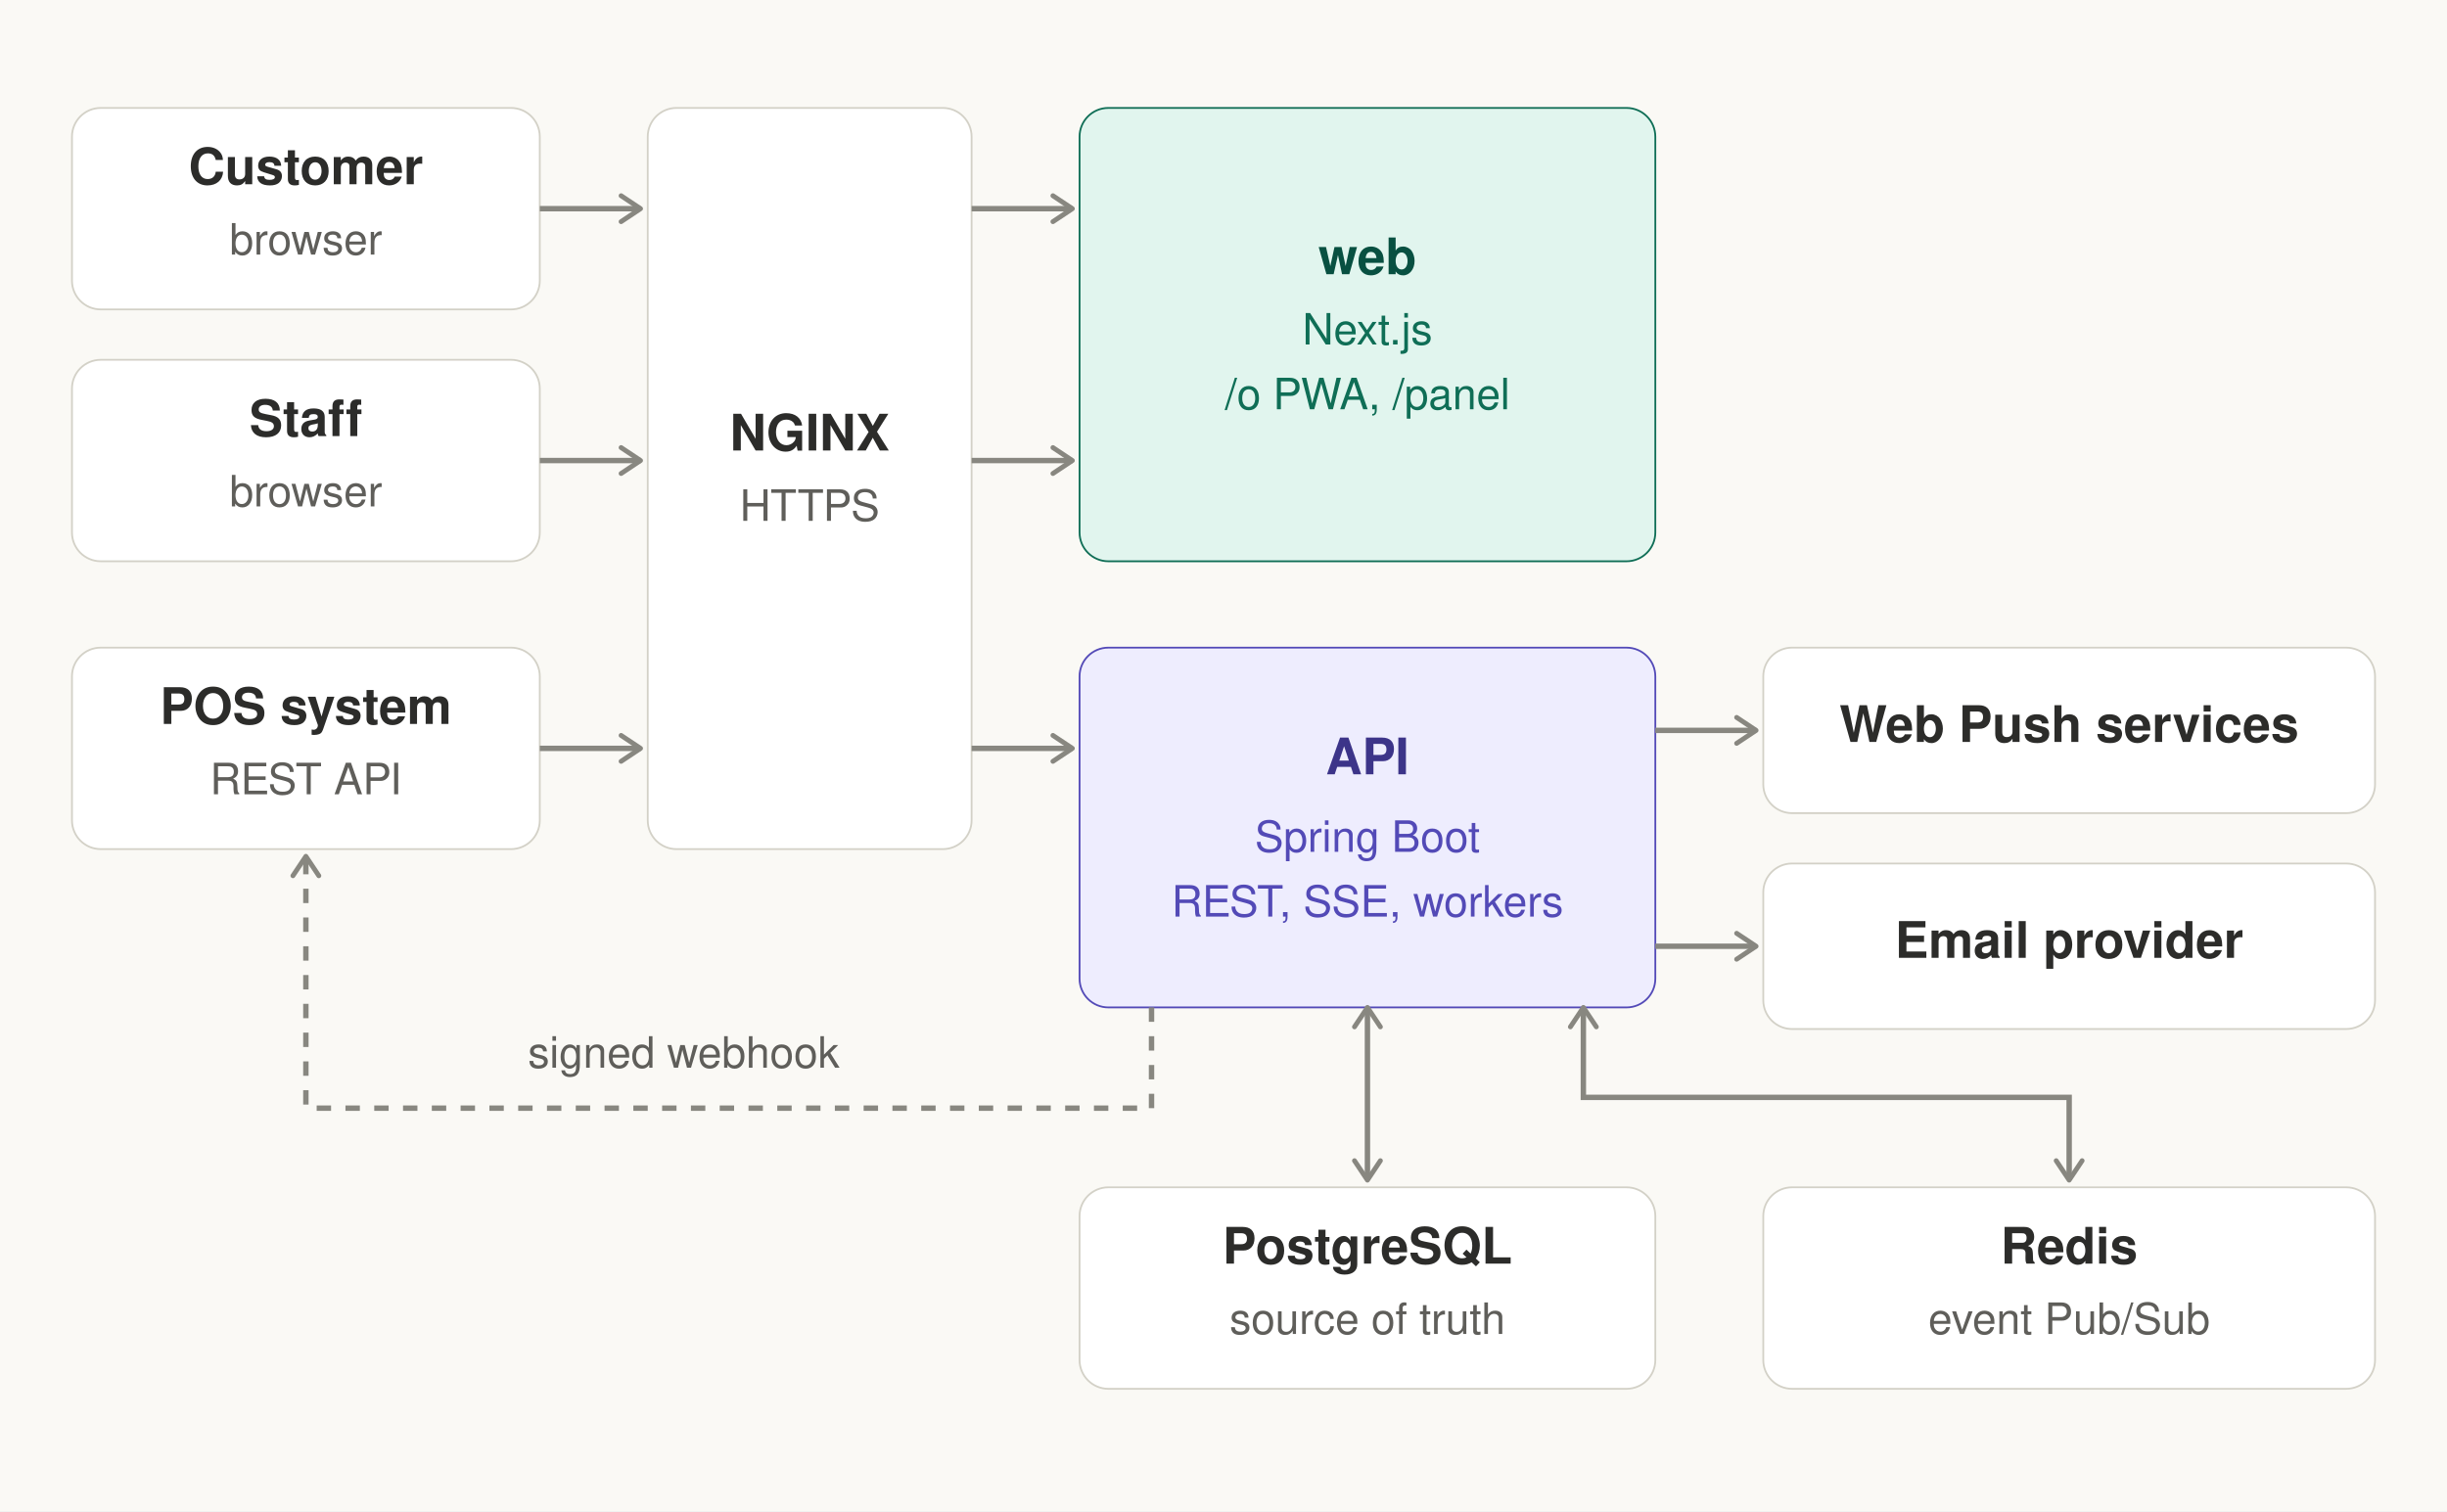
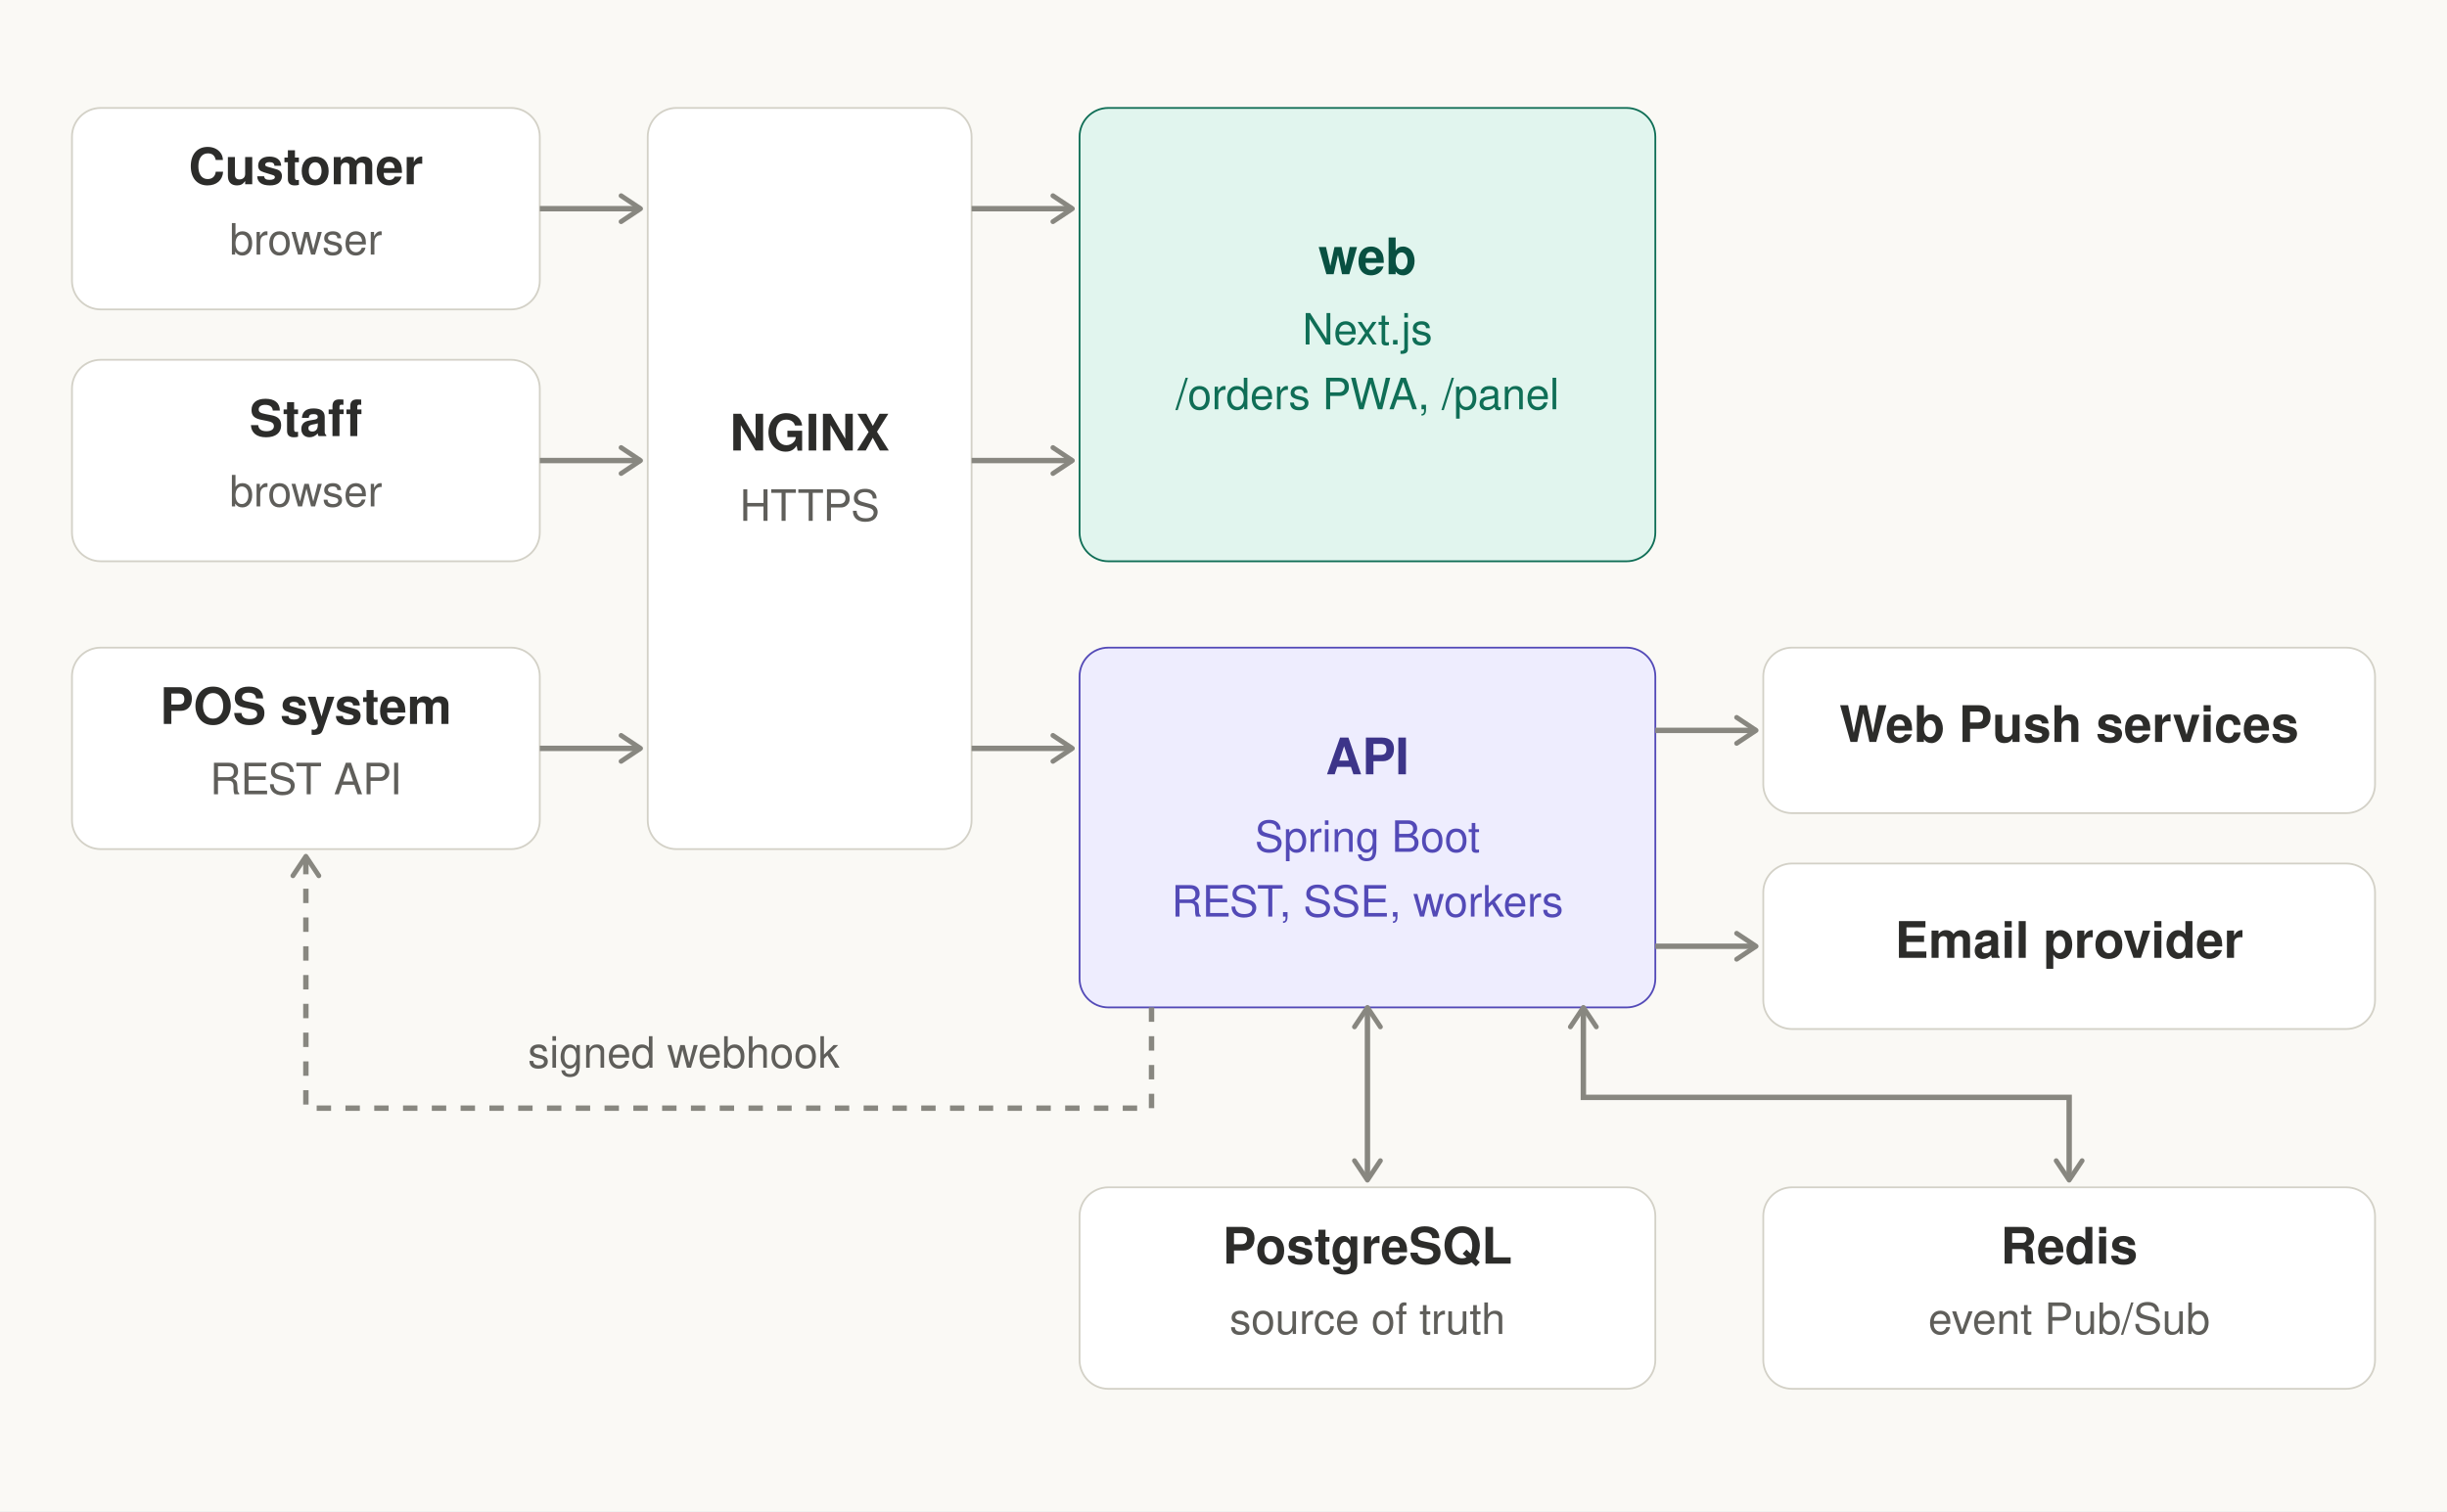
<svg xmlns="http://www.w3.org/2000/svg" width="680" height="420" viewBox="0 0 680 420" role="img" font-family="-apple-system, 'Segoe UI', Helvetica, Arial, sans-serif">
  <defs>
    <marker id="arrow" viewBox="0 0 10 10" refX="8" refY="5" markerWidth="6" markerHeight="6" orient="auto-start-reverse">
      <path d="M2 1L8 5L2 9" fill="none" stroke="#888780" stroke-width="1.5" stroke-linecap="round" stroke-linejoin="round" />
    </marker>
    <style>
      .title { font-size: 14px; font-weight: 600; }
      .sub { font-size: 12px; }
      .arr { stroke: #888780; stroke-width: 1.5; fill: none; }
      .neutral rect { fill: #FFFFFF; stroke: #D3D1C7; }
      .neutral .title { fill: #2C2C2A; }
      .neutral .sub, .label { fill: #5F5E5A; }
      .app rect { fill: #E1F5EE; stroke: #0F6E56; }
      .app .title { fill: #085041; }
      .app .sub { fill: #0F6E56; }
      .core rect { fill: #EEEDFE; stroke: #534AB7; }
      .core .title { fill: #3C3489; }
      .core .sub { fill: #534AB7; }
    </style>
  </defs>
  <rect width="680" height="420" fill="#FAF9F5" />
  <g class="neutral" text-anchor="middle" dominant-baseline="central">
    <rect x="20" y="30" width="130" height="56" rx="8" stroke-width="0.5" />
    <text class="title" x="85" y="48">Customer</text>
    <text class="sub" x="85" y="68">browser</text>
    <rect x="20" y="100" width="130" height="56" rx="8" stroke-width="0.5" />
    <text class="title" x="85" y="118">Staff</text>
    <text class="sub" x="85" y="138">browser</text>
    <rect x="20" y="180" width="130" height="56" rx="8" stroke-width="0.5" />
    <text class="title" x="85" y="198">POS system</text>
    <text class="sub" x="85" y="218">REST API</text>
    <rect x="180" y="30" width="90" height="206" rx="8" stroke-width="0.5" />
    <text class="title" x="225" y="122">NGINX</text>
    <text class="sub" x="225" y="142">HTTPS</text>
    <rect x="490" y="180" width="170" height="46" rx="8" stroke-width="0.5" />
    <text class="title" x="575" y="203">Web Push services</text>
    <rect x="490" y="240" width="170" height="46" rx="8" stroke-width="0.5" />
    <text class="title" x="575" y="263">Email provider</text>
    <rect x="300" y="330" width="160" height="56" rx="8" stroke-width="0.5" />
    <text class="title" x="380" y="348">PostgreSQL</text>
    <text class="sub" x="380" y="368">source of truth</text>
    <rect x="490" y="330" width="170" height="56" rx="8" stroke-width="0.5" />
    <text class="title" x="575" y="348">Redis</text>
    <text class="sub" x="575" y="368">event Pub/Sub</text>
  </g>
  <g class="app" text-anchor="middle" dominant-baseline="central">
    <rect x="300" y="30" width="160" height="126" rx="8" stroke-width="0.5" />
    <text class="title" x="380" y="73">web</text>
    <text class="sub" x="380" y="93">Next.js</text>
-     <text class="sub" x="380" y="111">/o PWA, /panel</text>
+     <text class="sub" x="380" y="111">/orders PWA, /panel</text>
  </g>
  <g class="core" text-anchor="middle" dominant-baseline="central">
    <rect x="300" y="180" width="160" height="100" rx="8" stroke-width="0.5" />
    <text class="title" x="380" y="212">API</text>
    <text class="sub" x="380" y="234">Spring Boot</text>
    <text class="sub" x="380" y="252">REST, SSE, workers</text>
  </g>
  <line class="arr" x1="150" y1="58" x2="178" y2="58" marker-end="url(#arrow)" />
  <line class="arr" x1="150" y1="128" x2="178" y2="128" marker-end="url(#arrow)" />
  <line class="arr" x1="150" y1="208" x2="178" y2="208" marker-end="url(#arrow)" />
  <line class="arr" x1="270" y1="58" x2="298" y2="58" marker-end="url(#arrow)" />
  <line class="arr" x1="270" y1="128" x2="298" y2="128" marker-end="url(#arrow)" />
  <line class="arr" x1="270" y1="208" x2="298" y2="208" marker-end="url(#arrow)" />
  <line class="arr" x1="460" y1="203" x2="488" y2="203" marker-end="url(#arrow)" />
  <line class="arr" x1="460" y1="263" x2="488" y2="263" marker-end="url(#arrow)" />
  <line class="arr" x1="380" y1="280" x2="380" y2="328" marker-start="url(#arrow)" marker-end="url(#arrow)" />
  <path class="arr" d="M440 280 L440 305 L575 305 L575 328" marker-start="url(#arrow)" marker-end="url(#arrow)" />
  <path class="arr" d="M320 280 L320 308 L85 308 L85 238" stroke-dasharray="4 4" marker-end="url(#arrow)" />
  <text class="sub label" x="190" y="294" text-anchor="middle" dominant-baseline="central">signed webhook</text>
</svg>
